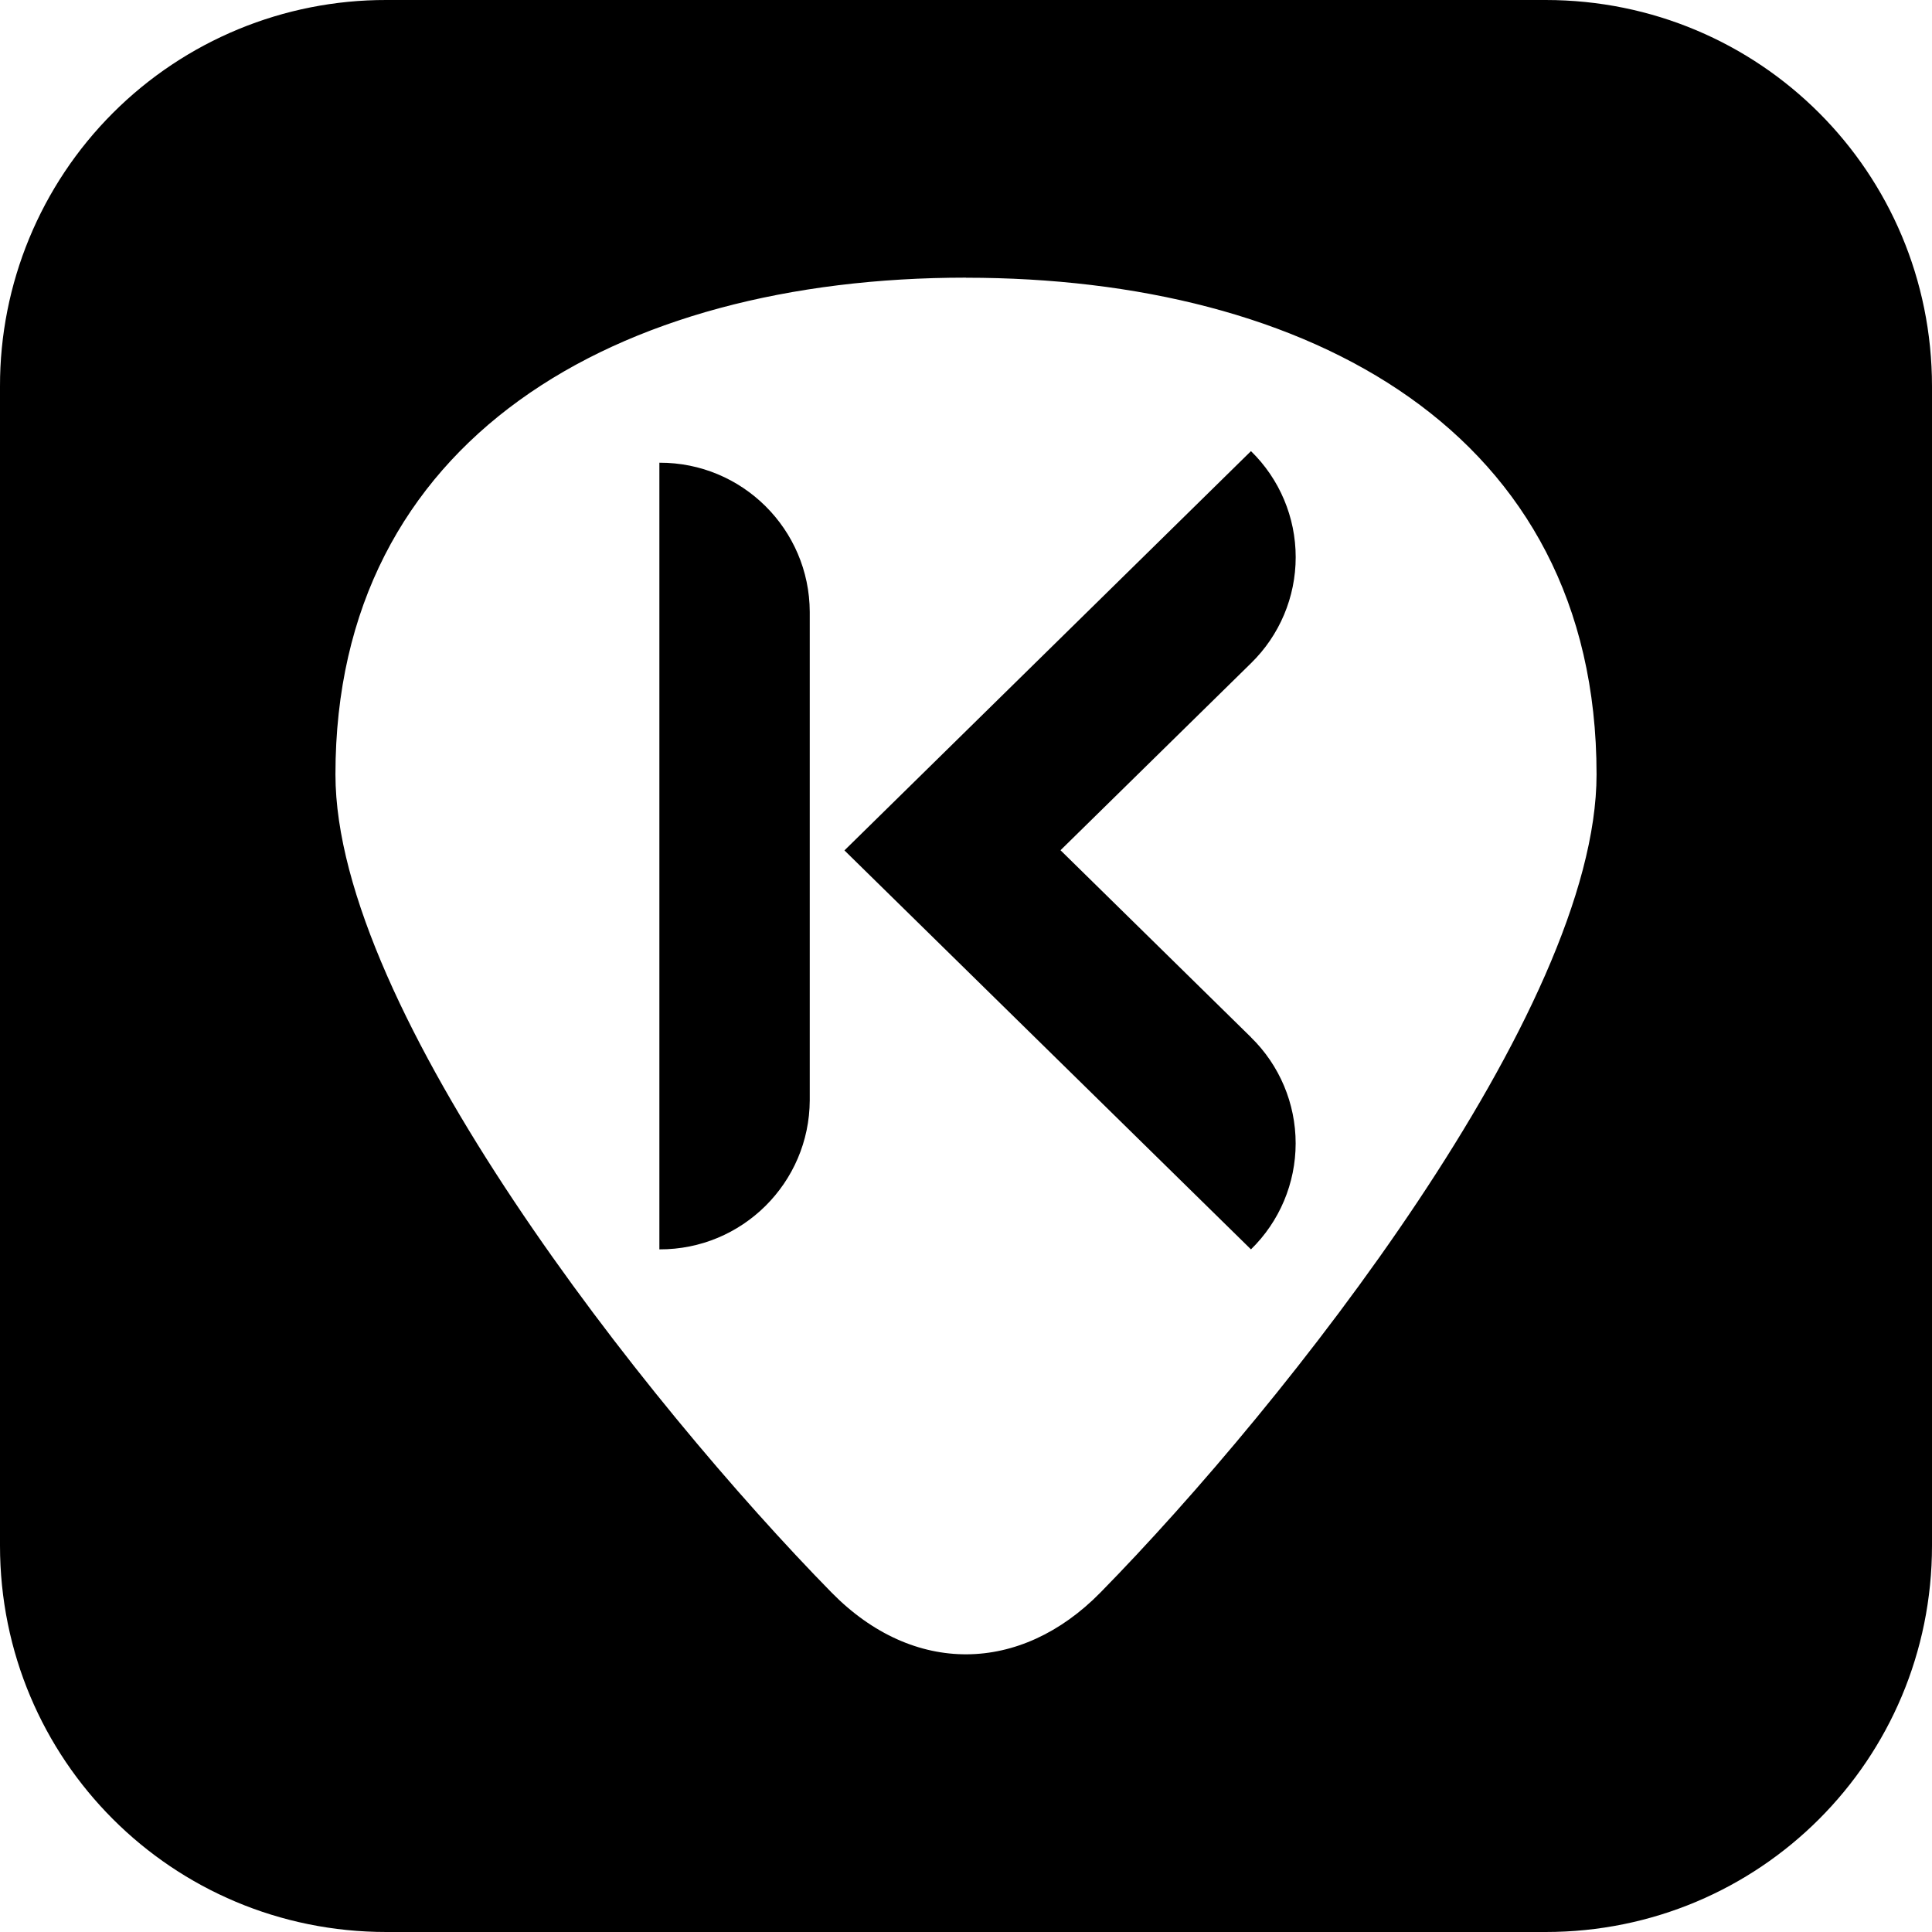
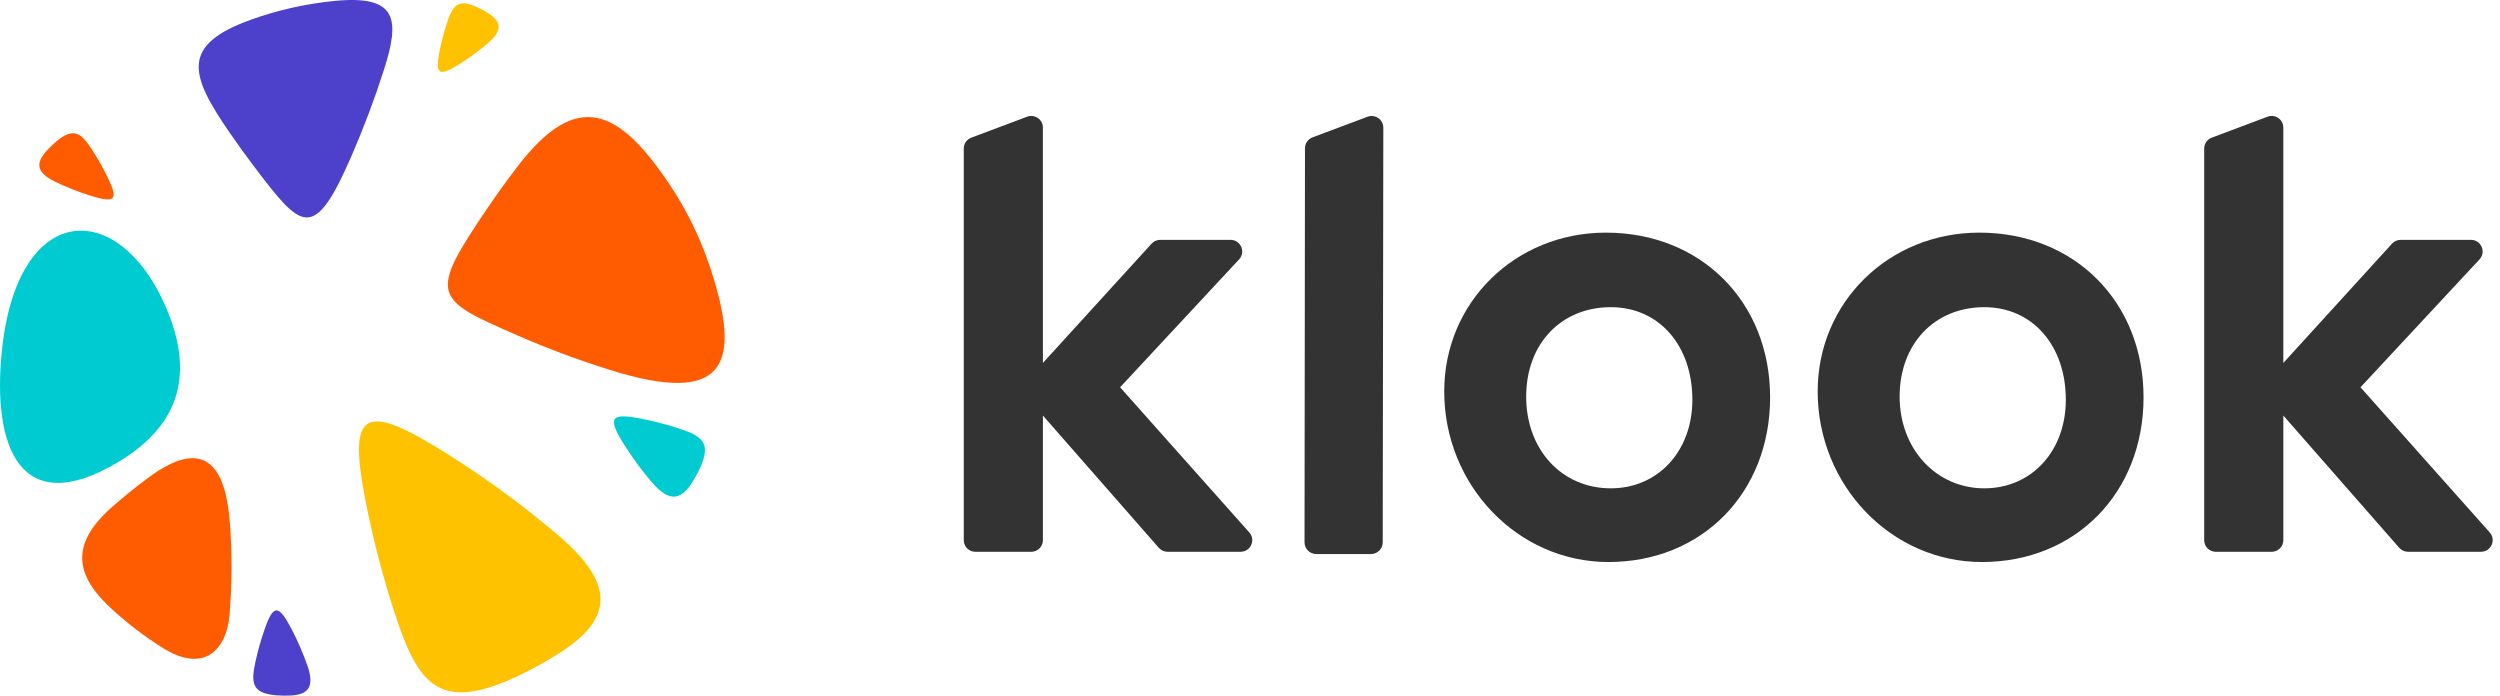
- <svg xmlns="http://www.w3.org/2000/svg" role="img" viewBox="0 0 24 24">
-   <path d="M4.8 0A4.79 4.79 0 0 0 0 4.8v14.4C0 21.86 2.14 24 4.8 24h14.4c2.66 0 4.8-2.14 4.8-4.8V4.8C24 2.14 21.86 0 19.2 0H4.8zM12 3.449v.001c4.242 0 7.833 1.904 7.833 6.17 0 2.932-3.86 7.815-6.164 10.164-.99 1.008-2.32 1.036-3.338 0-2.303-2.349-6.164-7.232-6.164-10.164 0-4.162 3.476-6.171 7.833-6.171zm3.54 2.155l-5.05 4.96 5.05 4.956a1.84 1.84 0 0 0 0-2.634v-.001l-2.366-2.323 2.366-2.323a1.84 1.84 0 0 0 0-2.635zm-7.349.144v9.772a1.86 1.86 0 0 0 1.868-1.852V7.602a1.86 1.86 0 0 0-1.866-1.854h-.002z" />
+ <svg xmlns="http://www.w3.org/2000/svg" width="115" height="32" viewBox="0 0 115 32">
+   <g id="logo-icon">
+     <path d="M2.548 8.365C3.06 8.611 3.59 8.821 4.134 8.993C5.3 9.361 5.462 9.206 4.957 8.17C4.744 7.731 4.506 7.31 4.246 6.907C3.738 6.119 3.395 5.83 2.585 6.511C2.424 6.647 2.273 6.794 2.134 6.95C1.644 7.496 1.65 7.935 2.548 8.365Z" fill="#FF5B00" />
+     <path d="M14.139 30.613C13.938 30.042 13.697 29.485 13.416 28.946C12.815 27.791 12.576 27.786 12.172 28.948C12.001 29.439 11.861 29.936 11.752 30.436C11.54 31.413 11.579 31.889 12.707 31.984C12.931 32.003 13.156 32.006 13.379 31.994C14.163 31.949 14.49 31.613 14.139 30.613Z" fill="#4D40CA" />
+     <path d="M29.992 22.192C29.536 21.659 29.117 21.093 28.739 20.499C27.929 19.226 28.062 18.983 29.458 19.253C30.049 19.367 30.627 19.515 31.19 19.697C32.291 20.05 32.745 20.366 32.19 21.552C32.08 21.788 31.953 22.015 31.812 22.232C31.316 22.991 30.791 23.124 29.992 22.192Z" fill="#00CBD0" />
+     <path d="M22.441 1.988C22.037 2.332 21.608 2.647 21.158 2.932C20.193 3.542 20.009 3.442 20.213 2.39C20.3 1.945 20.412 1.51 20.55 1.086C20.818 0.257 21.057 -0.086 21.956 0.332C22.135 0.415 22.307 0.511 22.471 0.617C23.047 0.991 23.148 1.386 22.441 1.988Z" fill="#FFC200" />
+     <path d="M5.422 21.264C0.934 23.938 -0.367 20.565 0.085 16.146C0.792 9.227 5.422 9.108 7.597 14.052C8.912 17.039 8.41 19.484 5.422 21.264Z" fill="#00CBD0" />
+     <path d="M10.649 26.062C10.649 26.811 10.618 27.553 10.557 28.287C10.434 29.793 9.456 31.049 7.468 29.793C6.653 29.278 5.887 28.694 5.176 28.049C3.532 26.555 3.112 25.108 5.176 23.302C5.697 22.847 6.236 22.411 6.792 21.996C9.376 20.066 10.378 21.372 10.576 24.074C10.624 24.73 10.649 25.393 10.649 26.062Z" fill="#FF5B00" />
+     <path d="M25.652 24.6C24.048 23.241 22.347 21.994 20.56 20.87C16.726 18.46 15.997 18.856 16.808 23.011C17.151 24.768 17.599 26.489 18.143 28.165C19.208 31.441 20.159 32.793 23.727 31.142C24.437 30.814 25.12 30.437 25.772 30.016C28.057 28.539 28.458 26.978 25.652 24.6Z" fill="#FFC200" />
+     <path d="M23.795 7.672C23.305 8.313 22.833 8.969 22.38 9.638C19.694 13.604 19.96 13.752 23.795 15.426C25.177 16.029 26.597 16.56 28.051 17.015C33.37 18.679 34.183 16.821 32.633 12.209C32.192 10.894 31.58 9.656 30.824 8.522C28.471 4.988 26.541 4.081 23.795 7.672Z" fill="#FF5B00" />
+     <path d="M15.411 0.041C14.077 0.17 12.792 0.461 11.574 0.895C8.256 2.077 8.748 3.466 10.576 6.12C10.953 6.668 11.343 7.206 11.745 7.735C13.875 10.539 14.437 11.159 16.165 7.184C16.729 5.887 17.23 4.557 17.665 3.197C18.4 0.895 18.287 -0.236 15.411 0.041Z" fill="#4D40CA" />
+   </g>
+   <g id="logo-en">
+     <path d="M110.033 11.208L105.034 16.694L105.033 5.869C105.033 5.495 104.658 5.237 104.308 5.368L101.74 6.332C101.531 6.411 101.393 6.61 101.393 6.832V24.848C101.393 25.144 101.634 25.383 101.929 25.383H104.497C104.794 25.383 105.034 25.143 105.034 24.848V19.116L110.366 25.2C110.468 25.316 110.614 25.382 110.77 25.382H114.126C114.589 25.382 114.834 24.837 114.527 24.492L108.583 17.815L114.057 11.932C114.376 11.59 114.132 11.033 113.665 11.033H110.429C110.279 11.033 110.135 11.097 110.033 11.208Z" fill="#333333" />
+     <path d="M91.167 25.853C87.001 25.853 83.613 22.332 83.613 18.003C83.613 13.908 86.88 10.701 91.05 10.701C95.427 10.701 98.603 13.886 98.603 18.277C98.603 22.668 95.477 25.853 91.167 25.853ZM91.28 22.463C93.452 22.463 95.028 20.749 95.028 18.39C95.028 15.882 93.486 14.13 91.28 14.13C88.985 14.13 87.383 15.821 87.383 18.242C87.383 20.648 89.059 22.463 91.28 22.463Z" fill="#333333" />
+     <path d="M73.987 25.853C69.822 25.853 66.434 22.332 66.434 18.003C66.434 13.908 69.701 10.701 73.87 10.701C78.248 10.701 81.425 13.886 81.425 18.277C81.425 22.668 78.297 25.853 73.987 25.853ZM74.1 22.463C76.272 22.463 77.849 20.749 77.849 18.39C77.849 15.882 76.306 14.13 74.1 14.13C71.805 14.13 70.204 15.821 70.204 18.242C70.204 20.687 71.842 22.463 74.1 22.463Z" fill="#333333" />
+     <path d="M60.008 24.947L60.029 6.821C60.029 6.598 60.167 6.397 60.378 6.318L62.904 5.371C63.258 5.239 63.634 5.5 63.633 5.876L63.605 24.948C63.605 25.245 63.364 25.486 63.065 25.486H60.546C60.249 25.486 60.008 25.244 60.008 24.947Z" fill="#333333" />
+     <path d="M52.973 11.208L47.974 16.694L47.973 5.869C47.973 5.495 47.599 5.237 47.249 5.368L44.681 6.332C44.471 6.411 44.333 6.61 44.333 6.832V24.848C44.333 25.144 44.574 25.383 44.87 25.383H47.438C47.735 25.383 47.974 25.143 47.974 24.848V19.116L53.306 25.2C53.408 25.316 53.555 25.382 53.71 25.382H57.067C57.53 25.382 57.774 24.837 57.468 24.492L51.524 17.815L56.998 11.932C57.316 11.59 57.073 11.033 56.605 11.033H53.37C53.219 11.033 53.075 11.097 52.973 11.208Z" fill="#333333" />
+   </g>
</svg>
